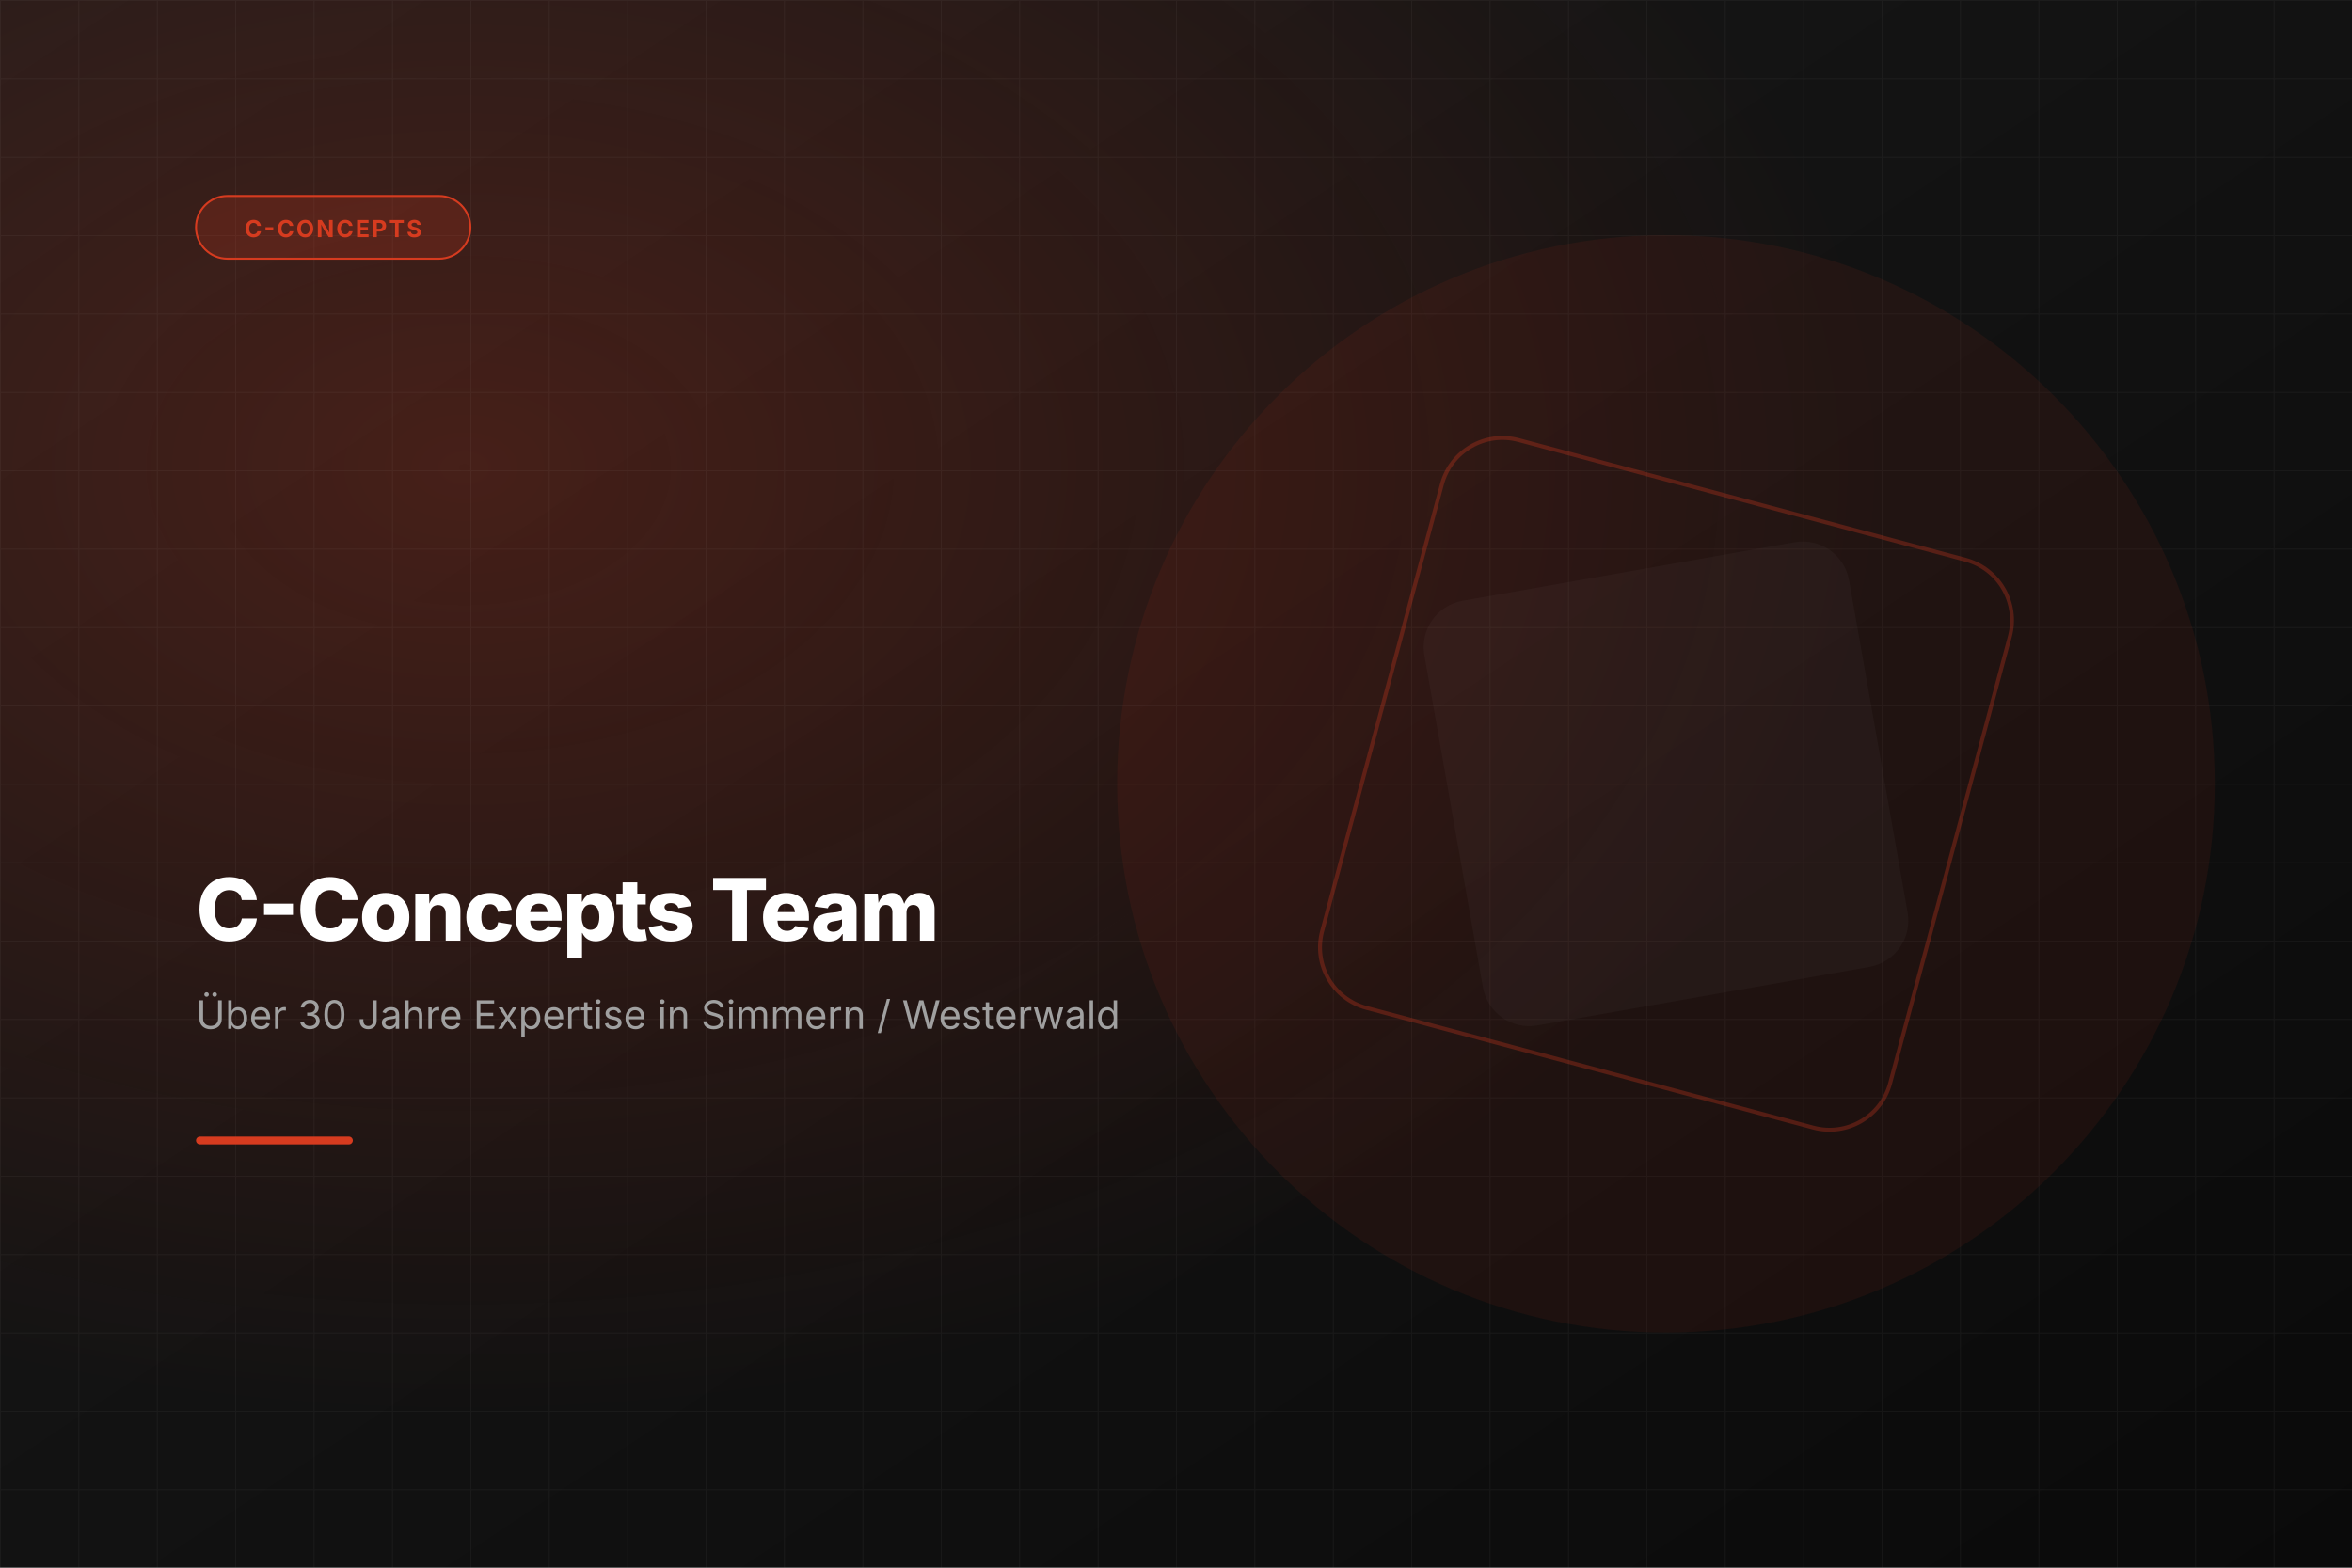
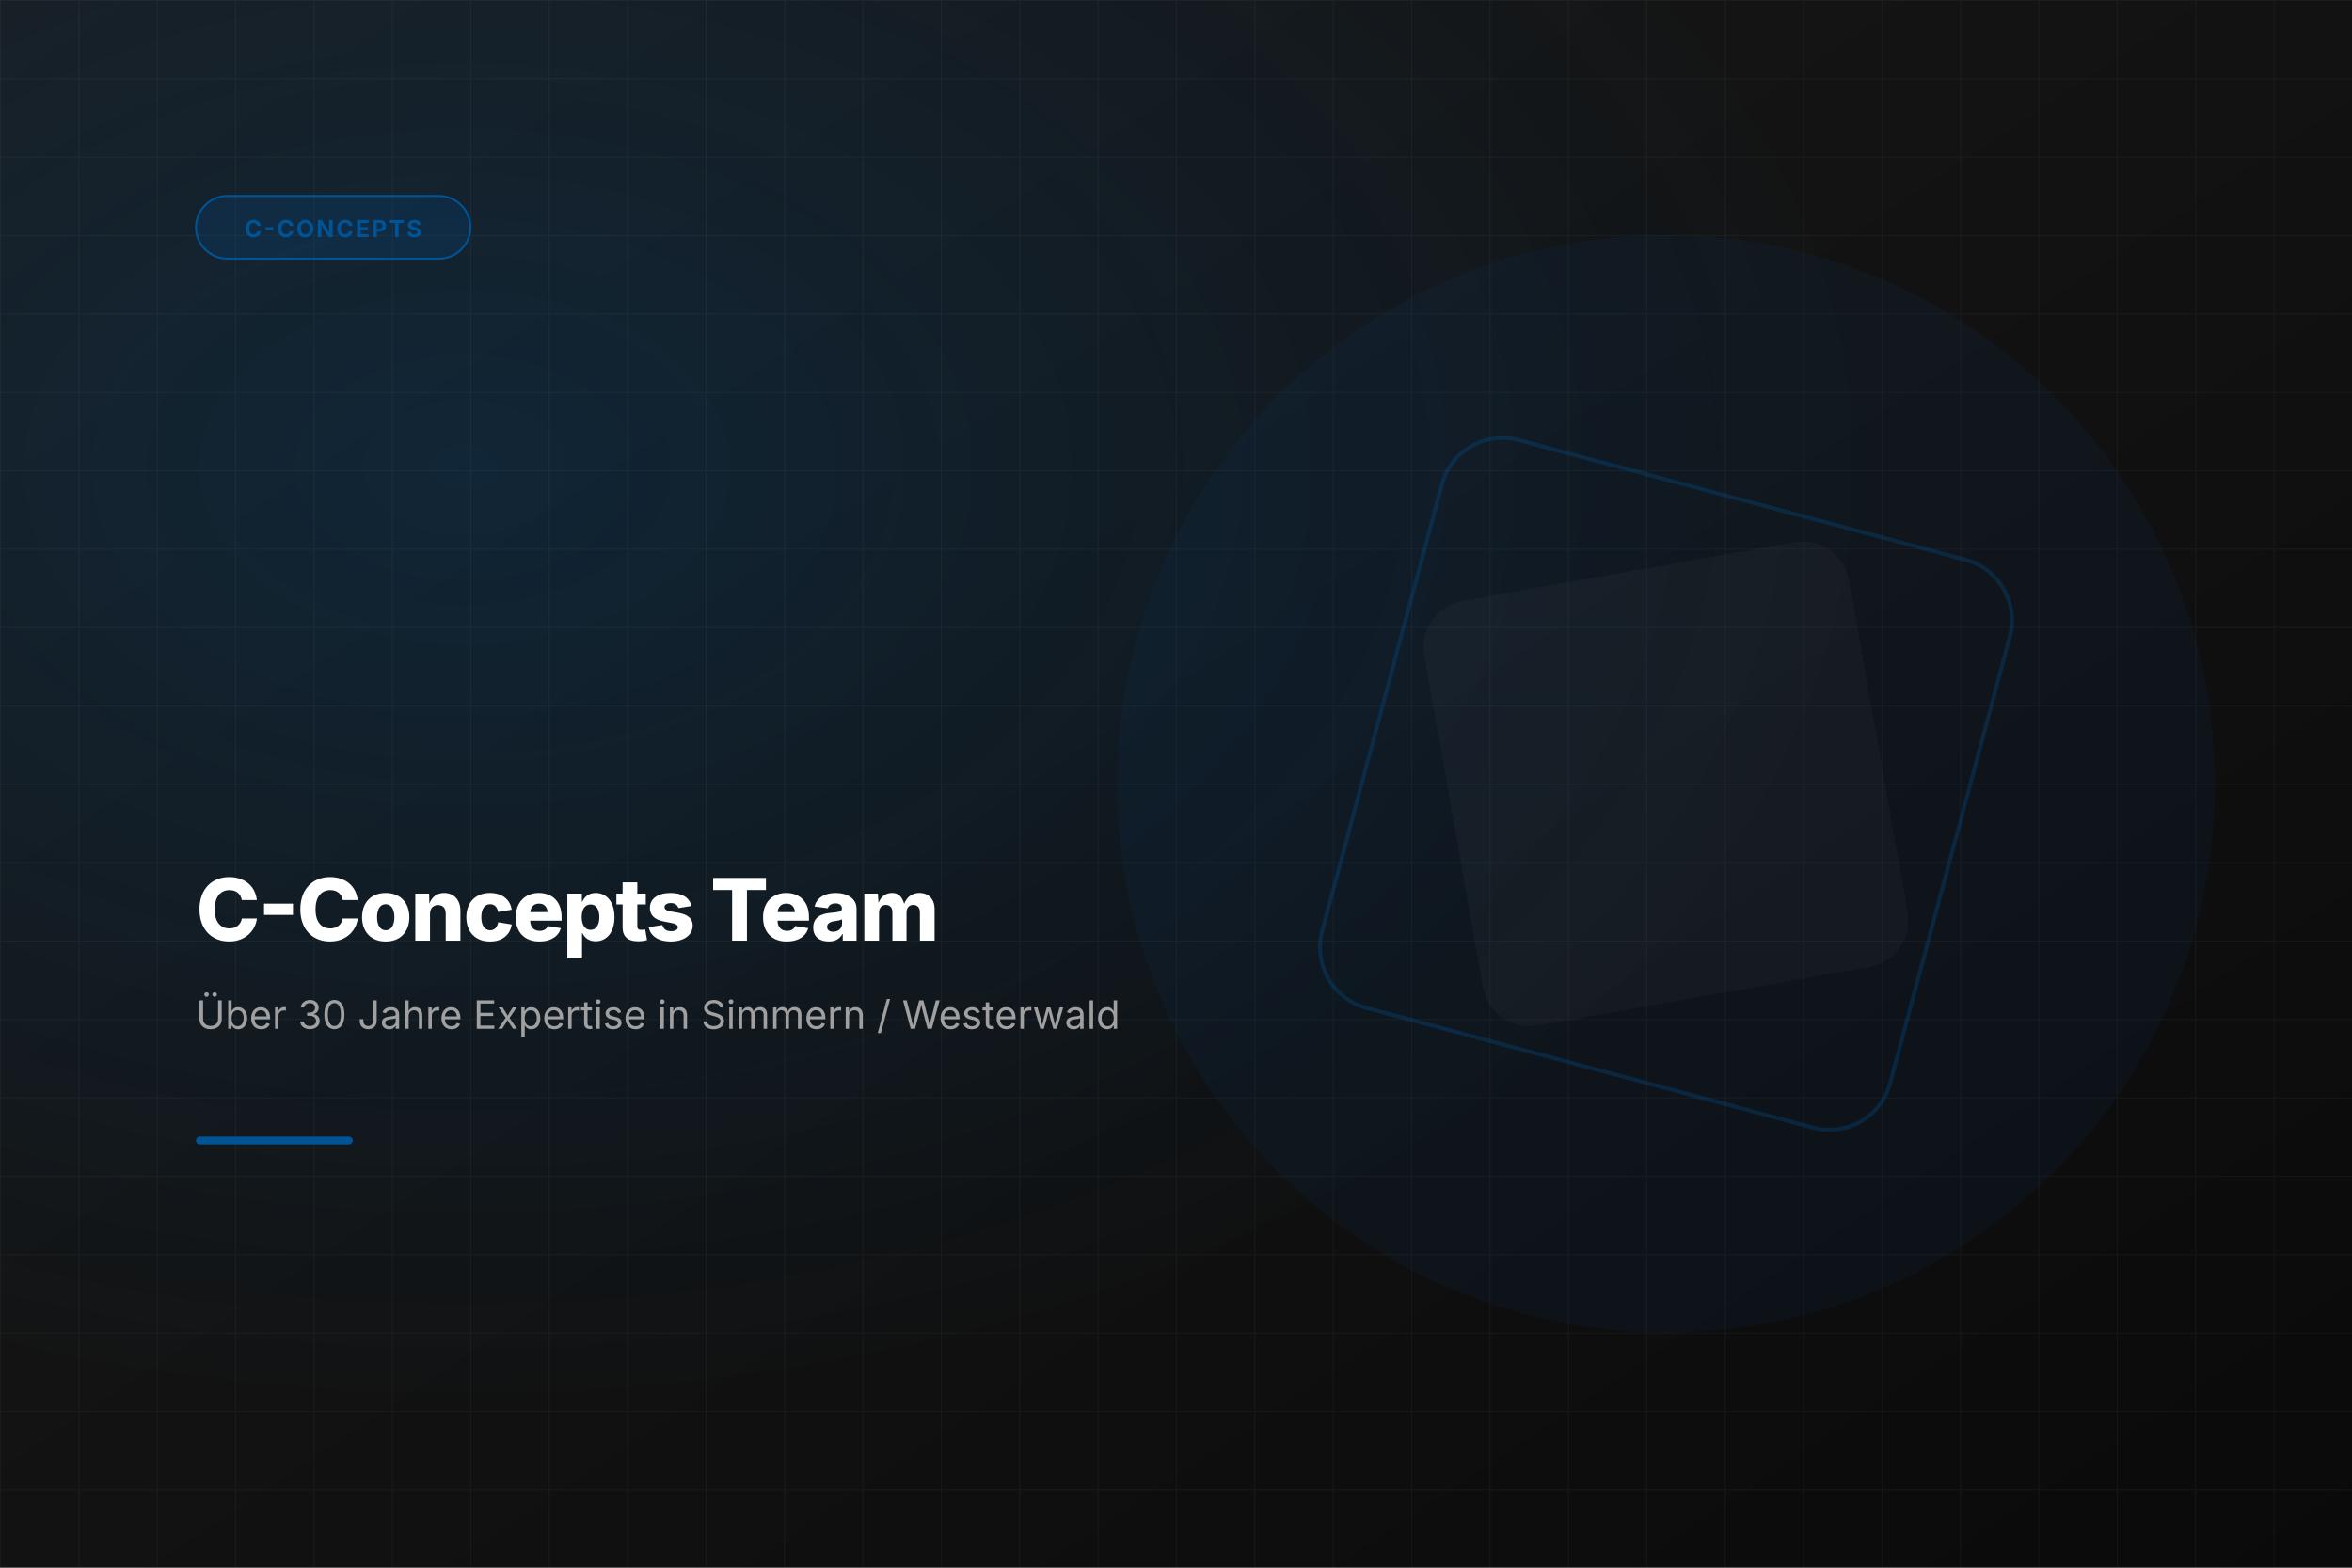
<svg xmlns="http://www.w3.org/2000/svg" viewBox="0 0 1200 800" width="100%" height="100%">
  <defs>
    <linearGradient id="bgGrad" x1="0%" y1="0%" x2="100%" y2="100%">
      <stop offset="0%" stop-color="#1A1A1A" />
      <stop offset="50%" stop-color="#121212" />
      <stop offset="100%" stop-color="#0A0A0A" />
    </linearGradient>
    <radialGradient id="accentGlow" cx="20%" cy="30%" r="60%">
-       <stop offset="0%" stop-color="#D63B1F" stop-opacity="0.25" />
-       <stop offset="100%" stop-color="#D63B1F" stop-opacity="0" />
+       <stop offset="0%" stop-color="#005496" stop-opacity="0.25" />
+       <stop offset="100%" stop-color="#005496" stop-opacity="0" />
    </radialGradient>
    <pattern id="grid" width="40" height="40" patternUnits="userSpaceOnUse">
      <path d="M 40 0 L 0 0 0 40" fill="none" stroke="#FFFFFF" stroke-opacity="0.04" stroke-width="1" />
    </pattern>
  </defs>
  <rect width="1200" height="800" fill="url(#bgGrad)" />
  <rect width="1200" height="800" fill="url(#accentGlow)" />
  <rect width="1200" height="800" fill="url(#grid)" />
-   <circle cx="850" cy="400" r="280" fill="#D63B1F" fill-opacity="0.08" />
-   <rect x="700" y="250" width="300" height="300" rx="32" fill="none" stroke="#D63B1F" stroke-opacity="0.3" stroke-width="2" transform="rotate(15 850 400)" />
+   <circle cx="850" cy="400" r="280" fill="#005496" fill-opacity="0.08" />
+   <rect x="700" y="250" width="300" height="300" rx="32" fill="none" stroke="#005496" stroke-opacity="0.3" stroke-width="2" transform="rotate(15 850 400)" />
  <rect x="740" y="290" width="220" height="220" rx="24" fill="#FFFFFF" fill-opacity="0.03" transform="rotate(-10 850 400)" />
  <g transform="translate(100, 100)">
-     <rect width="140" height="32" rx="16" fill="#D63B1F" fill-opacity="0.2" stroke="#D63B1F" stroke-width="1" />
-     <text x="70" y="21" fill="#D63B1F" font-family="system-ui, -apple-system, sans-serif" font-size="12" font-weight="700" text-anchor="middle" letter-spacing="1">C-CONCEPTS</text>
+     <rect width="140" height="32" rx="16" fill="#005496" fill-opacity="0.2" stroke="#005496" stroke-width="1" />
+     <text x="70" y="21" fill="#005496" font-family="system-ui, -apple-system, sans-serif" font-size="12" font-weight="700" text-anchor="middle" letter-spacing="1">C-CONCEPTS</text>
  </g>
  <g transform="translate(100, 480)">
    <text x="0" y="0" fill="#FFFFFF" font-family="system-ui, -apple-system, sans-serif" font-size="44" font-weight="800" letter-spacing="-1">C-Concepts Team</text>
    <text x="0" y="45" fill="#A0A0A0" font-family="system-ui, -apple-system, sans-serif" font-size="20" font-weight="400">Über 30 Jahre Expertise in Simmern / Westerwald</text>
  </g>
-   <rect x="100" y="580" width="80" height="4" rx="2" fill="#D63B1F" />
+   <rect x="100" y="580" width="80" height="4" rx="2" fill="#005496" />
</svg>
